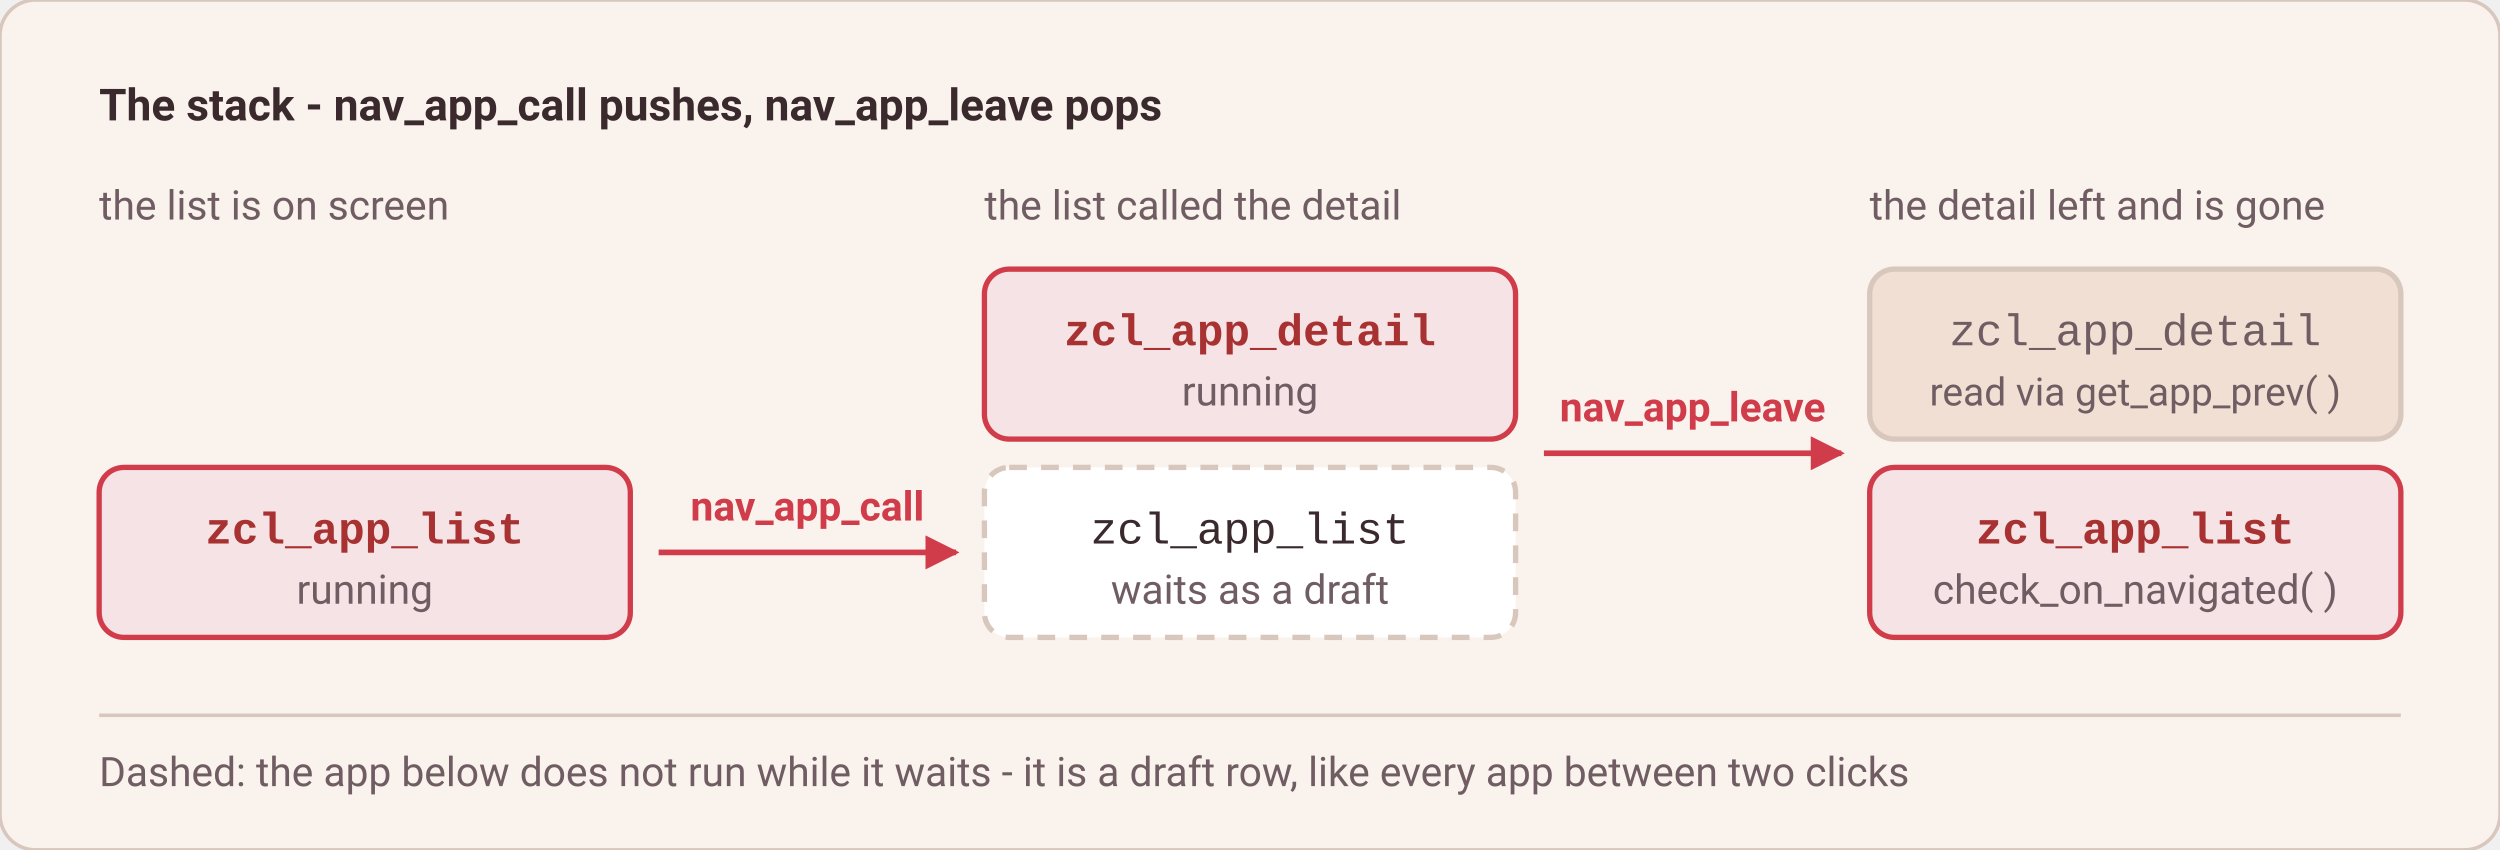
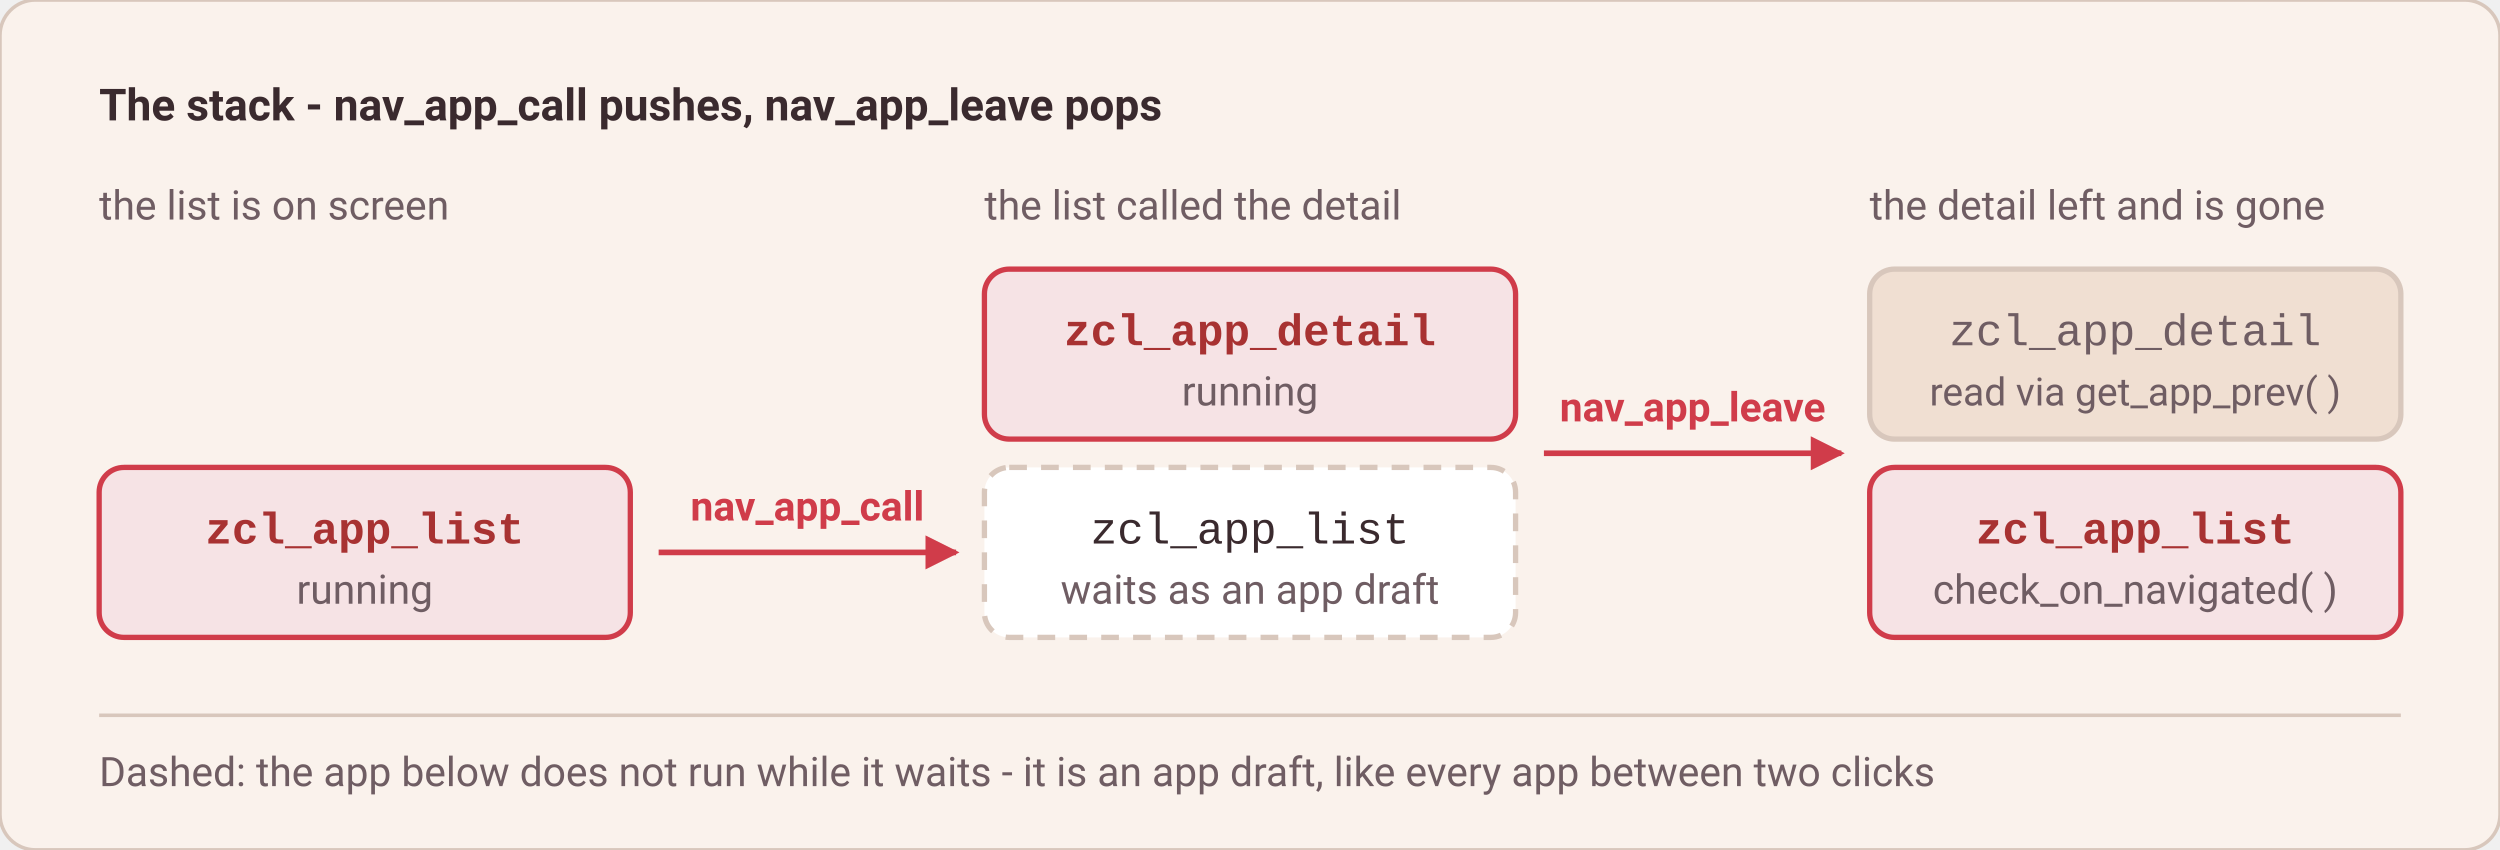
<svg xmlns="http://www.w3.org/2000/svg" viewBox="0 0 706 240" width="706" height="240" role="img">
  <style data-dark="">@media (prefers-color-scheme:dark){[fill="#FAF2EC"]{fill:#172033}[fill="#F0DFD2"]{fill:#1e2940}[fill="#FFFFFF"]{fill:#0f1522}[fill="#3A2A2E"]{fill:#f1f4f9}[fill="#6F5D63"]{fill:#9aa4b5}[fill="#F6E3E5"]{fill:#3a1d22}[fill="#D03C4A"]{fill:#f0606d}[fill="#A83232"]{fill:#ff8a95}[stroke="#D8C7BC"]{stroke:#34405a}[stroke="#9C8A8E"]{stroke:#6b778c}[stroke="#D03C4A"]{stroke:#f0606d}}</style>
  <defs>
    <marker id="am" viewBox="0 0 10 10" refX="9" refY="5" markerWidth="6" markerHeight="6" orient="auto">
      <path d="M0 0 L10 5 L0 10 z" fill="#6F5D63" />
    </marker>
    <marker id="ar" viewBox="0 0 10 10" refX="9" refY="5" markerWidth="6" markerHeight="6" orient="auto">
      <path d="M0 0 L10 5 L0 10 z" fill="#D03C4A" />
    </marker>
  </defs>
  <rect width="706" height="240" rx="10" fill="#FAF2EC" stroke="#D8C7BC" />
  <text x="28" y="34" font-family="-apple-system,BlinkMacSystemFont,'Segoe UI',Roboto,'Helvetica Neue',Arial,sans-serif" font-size="12.5" fill="#3A2A2E" font-weight="700" text-anchor="start">The stack - nav_app_call pushes, nav_app_leave pops</text>
  <text x="28" y="62" font-family="-apple-system,BlinkMacSystemFont,'Segoe UI',Roboto,'Helvetica Neue',Arial,sans-serif" font-size="11.5" fill="#6F5D63" font-weight="400" text-anchor="start">the list is on screen</text>
  <text x="278" y="62" font-family="-apple-system,BlinkMacSystemFont,'Segoe UI',Roboto,'Helvetica Neue',Arial,sans-serif" font-size="11.5" fill="#6F5D63" font-weight="400" text-anchor="start">the list called the detail</text>
  <text x="528" y="62" font-family="-apple-system,BlinkMacSystemFont,'Segoe UI',Roboto,'Helvetica Neue',Arial,sans-serif" font-size="11.5" fill="#6F5D63" font-weight="400" text-anchor="start">the detail left and is gone</text>
  <rect x="28" y="132" width="150" height="48" rx="7" fill="#F6E3E5" stroke="#D03C4A" stroke-width="1.5" />
  <text x="103" y="153.5" font-family="ui-monospace,SFMono-Regular,Menlo,Consolas,'Liberation Mono',monospace" font-size="12.5" fill="#A83232" font-weight="600" text-anchor="middle">zcl_app_list</text>
  <text x="103" y="170.5" font-family="-apple-system,BlinkMacSystemFont,'Segoe UI',Roboto,'Helvetica Neue',Arial,sans-serif" font-size="11.5" fill="#6F5D63" font-weight="400" text-anchor="middle">running</text>
  <rect x="278" y="76" width="150" height="48" rx="7" fill="#F6E3E5" stroke="#D03C4A" stroke-width="1.5" />
  <text x="353" y="97.5" font-family="ui-monospace,SFMono-Regular,Menlo,Consolas,'Liberation Mono',monospace" font-size="12.5" fill="#A83232" font-weight="600" text-anchor="middle">zcl_app_detail</text>
  <text x="353" y="114.5" font-family="-apple-system,BlinkMacSystemFont,'Segoe UI',Roboto,'Helvetica Neue',Arial,sans-serif" font-size="11.5" fill="#6F5D63" font-weight="400" text-anchor="middle">running</text>
  <rect x="278" y="132" width="150" height="48" rx="7" fill="#FFFFFF" stroke="#D8C7BC" stroke-width="1.5" stroke-dasharray="5 4" />
  <text x="353" y="153.5" font-family="ui-monospace,SFMono-Regular,Menlo,Consolas,'Liberation Mono',monospace" font-size="12.5" fill="#3A2A2E" font-weight="500" text-anchor="middle">zcl_app_list</text>
-   <text x="353" y="170.5" font-family="-apple-system,BlinkMacSystemFont,'Segoe UI',Roboto,'Helvetica Neue',Arial,sans-serif" font-size="11.5" fill="#6F5D63" font-weight="400" text-anchor="middle">waits as a draft</text>
+   <text x="353" y="170.5" font-family="-apple-system,BlinkMacSystemFont,'Segoe UI',Roboto,'Helvetica Neue',Arial,sans-serif" font-size="11.5" fill="#6F5D63" font-weight="400" text-anchor="middle">waits as an app draft</text>
  <rect x="528" y="76" width="150" height="48" rx="7" fill="#F0DFD2" stroke="#D8C7BC" stroke-width="1.5" />
  <text x="603" y="97.5" font-family="ui-monospace,SFMono-Regular,Menlo,Consolas,'Liberation Mono',monospace" font-size="12.5" fill="#6F5D63" font-weight="500" text-anchor="middle">zcl_app_detail</text>
  <text x="603" y="114.5" font-family="-apple-system,BlinkMacSystemFont,'Segoe UI',Roboto,'Helvetica Neue',Arial,sans-serif" font-size="11" fill="#6F5D63" font-weight="400" text-anchor="middle">read via get_app_prev( )</text>
  <rect x="528" y="132" width="150" height="48" rx="7" fill="#F6E3E5" stroke="#D03C4A" stroke-width="1.5" />
  <text x="603" y="153.5" font-family="ui-monospace,SFMono-Regular,Menlo,Consolas,'Liberation Mono',monospace" font-size="12.5" fill="#A83232" font-weight="600" text-anchor="middle">zcl_app_list</text>
  <text x="603" y="170.5" font-family="-apple-system,BlinkMacSystemFont,'Segoe UI',Roboto,'Helvetica Neue',Arial,sans-serif" font-size="11.5" fill="#6F5D63" font-weight="400" text-anchor="middle">check_on_navigated( )</text>
  <line x1="186" y1="156" x2="270" y2="156" stroke="#D03C4A" stroke-width="1.6" marker-end="url(#ar)" />
  <text x="228" y="147" font-family="-apple-system,BlinkMacSystemFont,'Segoe UI',Roboto,'Helvetica Neue',Arial,sans-serif" font-size="11.5" fill="#D03C4A" font-weight="600" text-anchor="middle">nav_app_call</text>
  <line x1="436" y1="128" x2="520" y2="128" stroke="#D03C4A" stroke-width="1.6" marker-end="url(#ar)" />
  <text x="478" y="119" font-family="-apple-system,BlinkMacSystemFont,'Segoe UI',Roboto,'Helvetica Neue',Arial,sans-serif" font-size="11.5" fill="#D03C4A" font-weight="600" text-anchor="middle">nav_app_leave</text>
  <line x1="28" y1="202" x2="678" y2="202" stroke="#D8C7BC" />
-   <text x="28" y="222" font-family="-apple-system,BlinkMacSystemFont,'Segoe UI',Roboto,'Helvetica Neue',Arial,sans-serif" font-size="11.5" fill="#6F5D63" font-weight="400" text-anchor="start">Dashed: the app below does not run while it waits - it is a draft row, like every app between two clicks</text>
+   <text x="28" y="222" font-family="-apple-system,BlinkMacSystemFont,'Segoe UI',Roboto,'Helvetica Neue',Arial,sans-serif" font-size="11.5" fill="#6F5D63" font-weight="400" text-anchor="start">Dashed: the app below does not run while it waits - it is an app draft, like every app between two clicks</text>
</svg>
